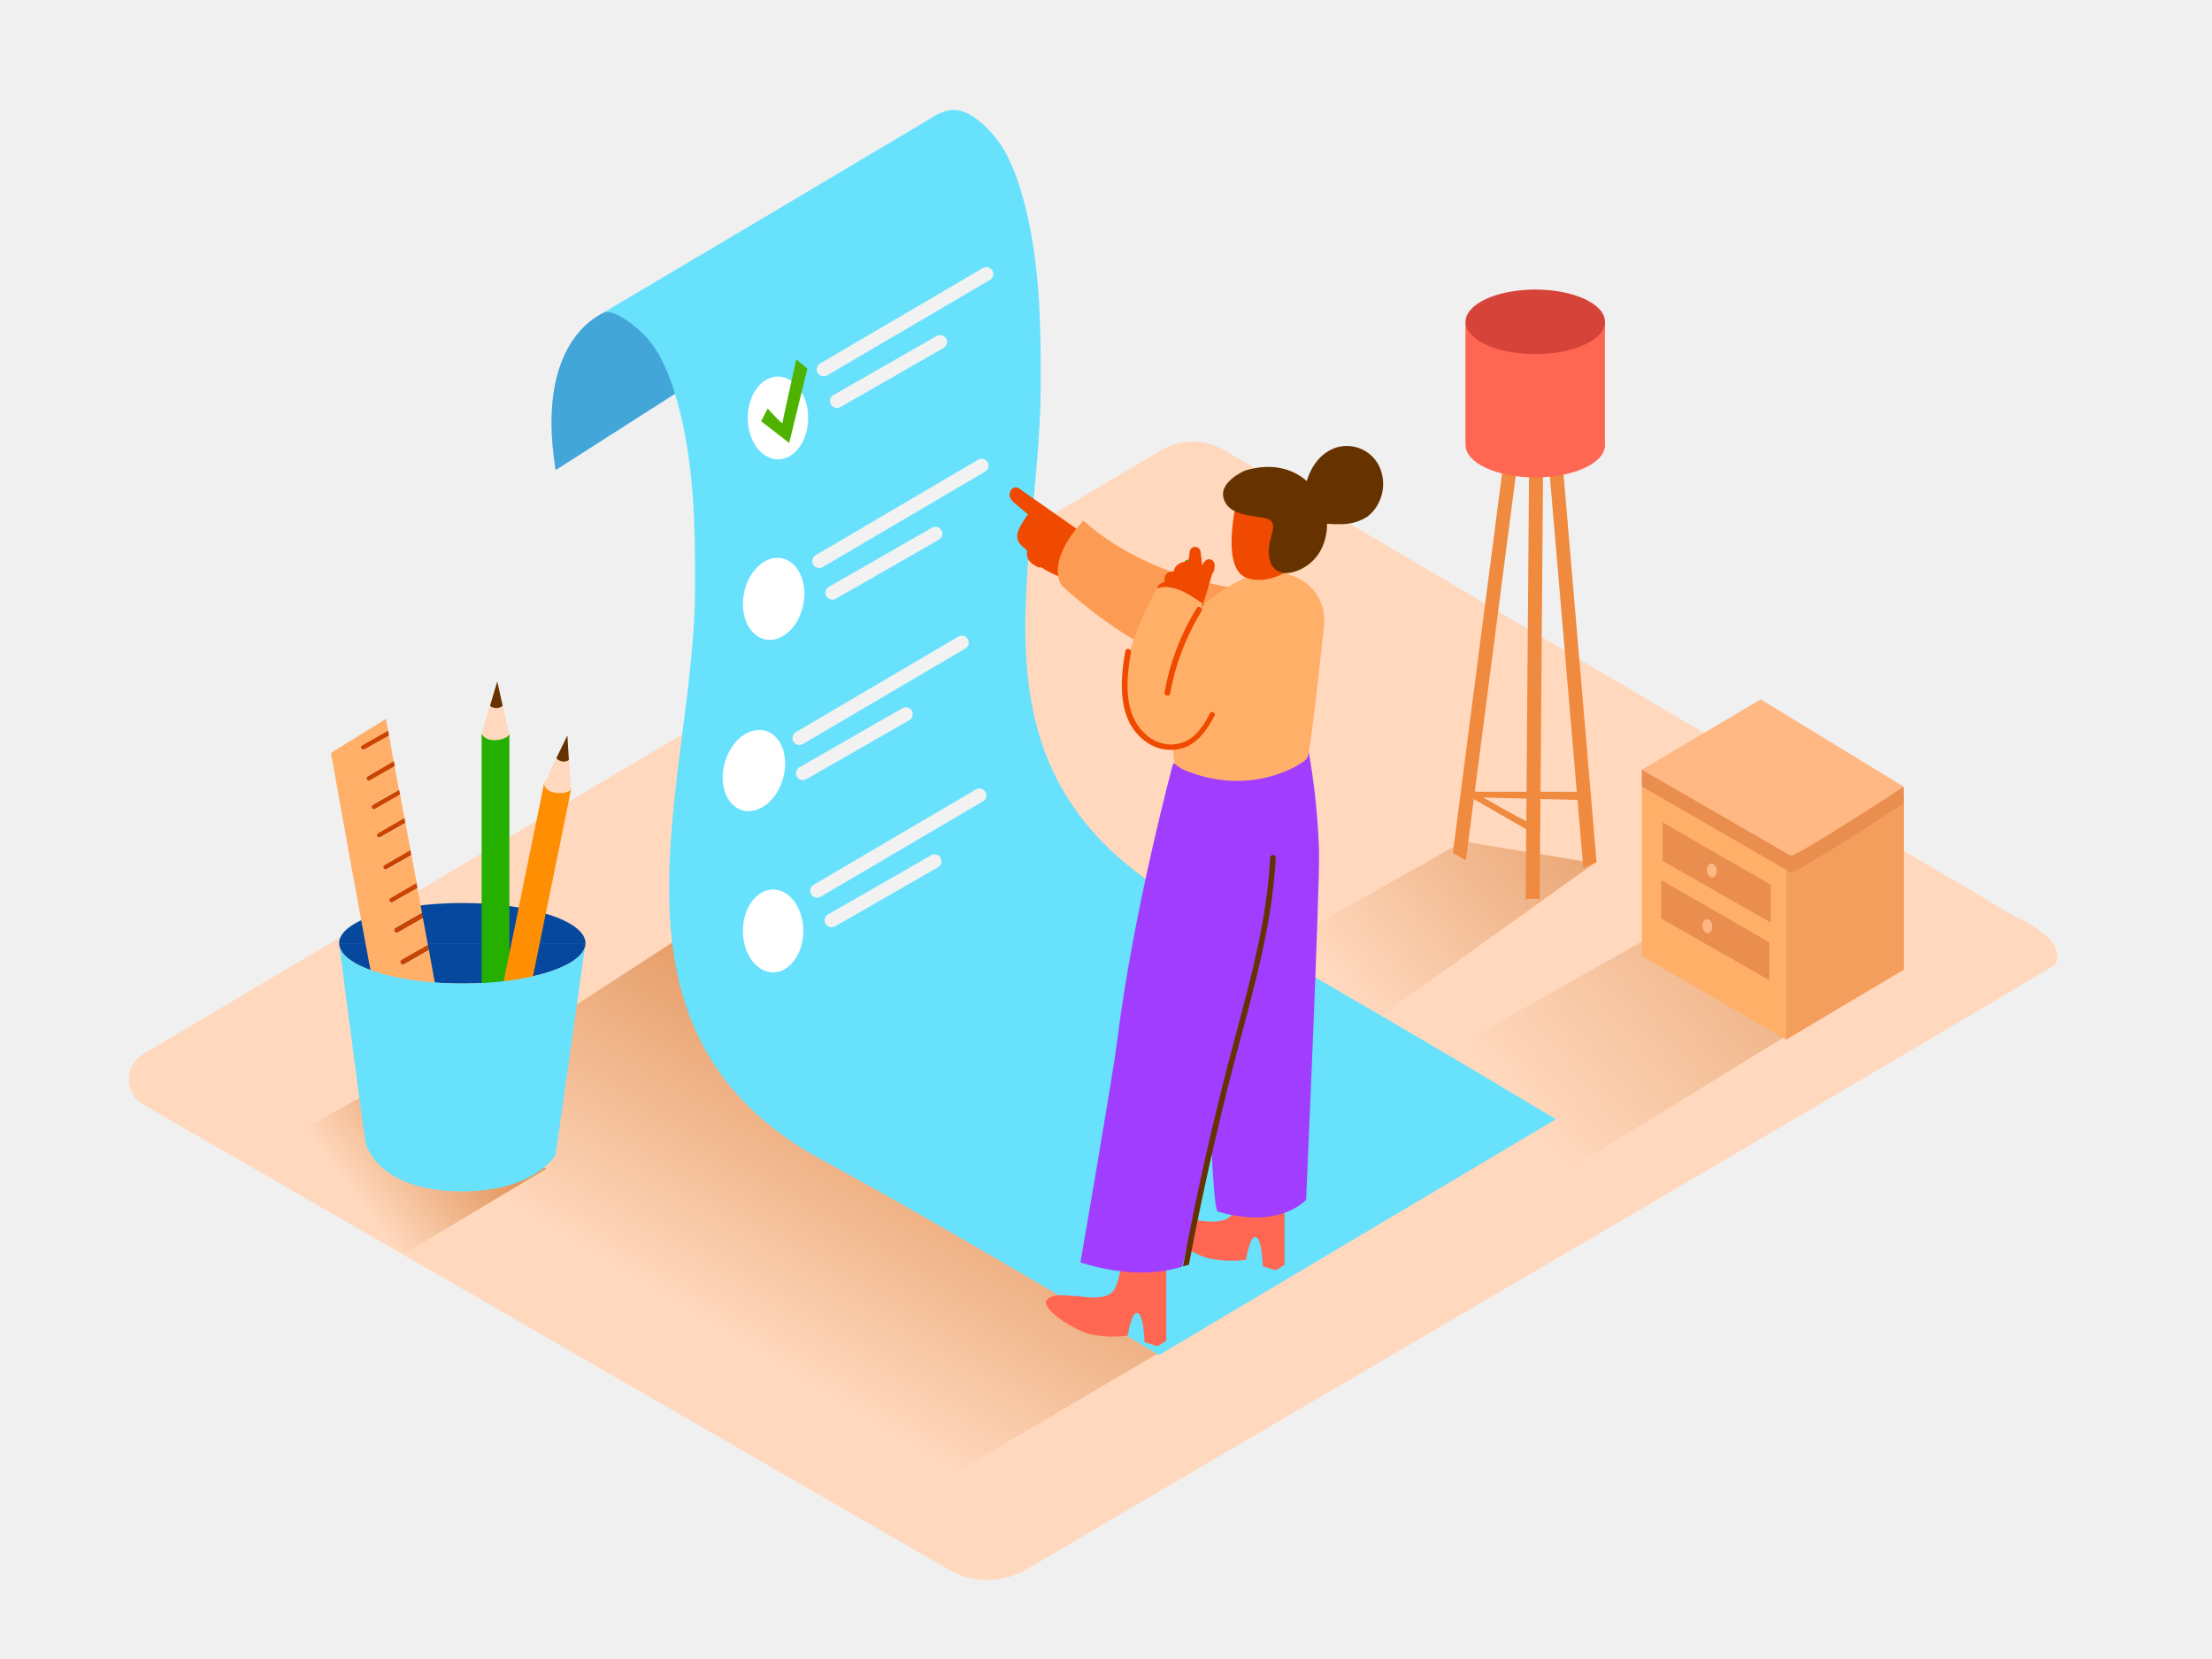
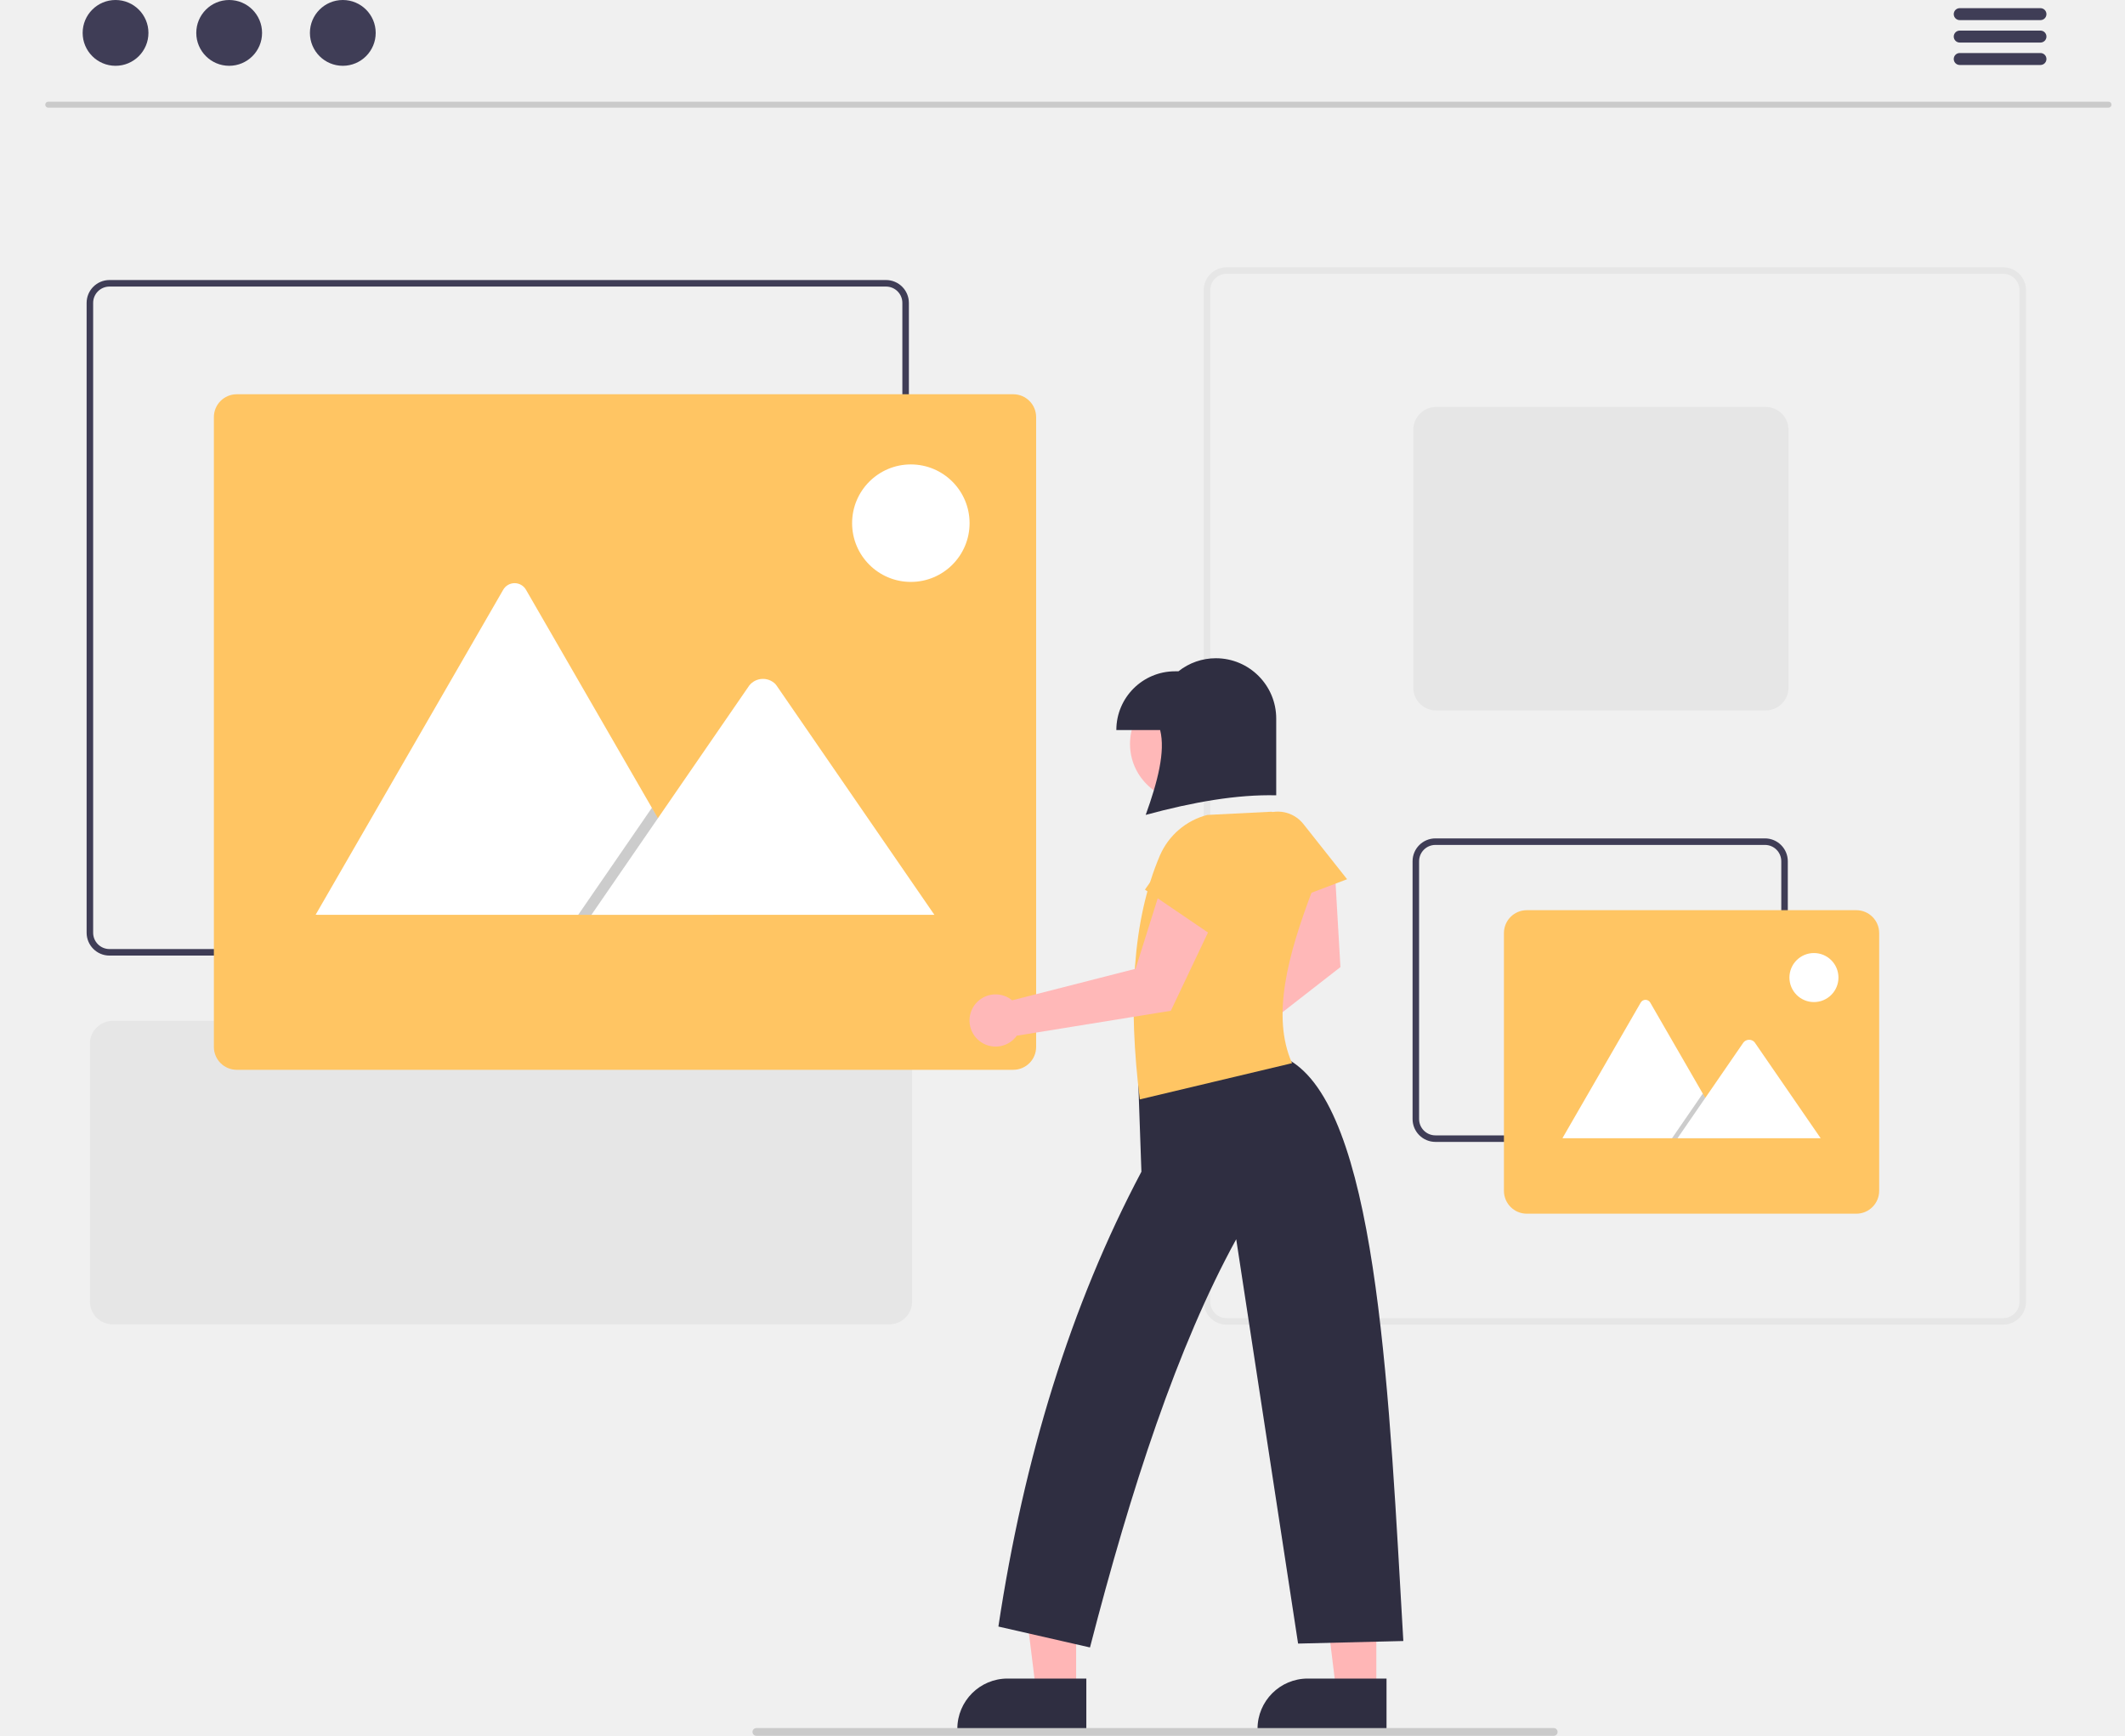
- <svg xmlns="http://www.w3.org/2000/svg" xmlns:xlink="http://www.w3.org/1999/xlink" id="Layer_1" data-name="Layer 1" viewBox="0 0 400 300">
-   <defs>
-     <linearGradient id="linear-gradient" x1="293.79" y1="135.26" x2="242.2" y2="177.24" gradientUnits="userSpaceOnUse">
-       <stop offset="0" stop-color="#e3965d" />
-       <stop offset="1" stop-color="#ffd8bd" />
-     </linearGradient>
-     <linearGradient id="linear-gradient-2" x1="176.04" y1="193.89" x2="143.05" y2="248.43" xlink:href="#linear-gradient" />
-     <linearGradient id="linear-gradient-3" x1="346.19" y1="145.61" x2="276.32" y2="202.48" xlink:href="#linear-gradient" />
-     <linearGradient id="linear-gradient-4" x1="83.74" y1="201.58" x2="64.32" y2="216.26" xlink:href="#linear-gradient" />
-   </defs>
-   <path d="M25.92,199.75l145.61,84.07a14.07,14.07,0,0,0,14.2-.08c32.32-19.13,164.13-96,185.68-109.17.95-.58.52-2.15.32-3-.4-1.73-3.83-4.18-6.17-5.31-3.43-1.66-6.67-3.8-9.95-5.74L344.51,154l-12.9-7.62L317.42,138l-15-8.84-15.23-9-15-8.84L258,102.91l-13-7.64-11.21-6.59-8.93-5.23-3.61-2.1A11.13,11.13,0,0,0,210,81.4L25.87,190.63A5.29,5.29,0,0,0,25.92,199.75Z" fill="#ffd8bd" />
-   <path d="M264.58,152.16l-38.14,21.52s4.47,8.87,17.36,14.29l44.52-31.88" fill="url(#linear-gradient)" />
-   <path d="M144.21,155.75l-81,52.55s84.33,54.46,102.53,62.12l105.8-62.22" fill="url(#linear-gradient-2)" />
-   <path d="M306.77,164.71l-53.85,30.38s6.31,12.53,24.52,20.18l63.43-38.9" fill="url(#linear-gradient-3)" />
-   <path d="M110.2,56.12S96.42,60,100.48,85l30.2-19.3S118.46,53.74,110.2,56.12Z" fill="#68e1fd" />
-   <path d="M110.2,56.12S96.42,60,100.48,85l30.2-19.3S118.46,53.74,110.2,56.12Z" fill="#06489e" opacity="0.39" />
-   <path d="M215.81,164.35C172.73,141,188,105,188.2,69.78c.05-11.26-.16-23-3.22-34-1.12-4-2.62-8.2-5.37-11.39-1.54-1.79-3.76-3.87-6.14-4.41-2.66-.6-5.17,1.45-7.3,2.71l-7.41,4.39L139.21,38.71,123.35,48.1l-2.8,1.66-11.7,6.93c2.22-1.32,7.06,3.14,8.25,4.53,2.74,3.19,4.25,7.4,5.37,11.39,3.06,10.92,3.27,22.7,3.22,34-.16,35.25-20,79.91,23.13,103.23,24,13,60.77,35.2,60.77,35.2l71.75-42.64C273.72,197.79,236.5,175.55,215.81,164.35Z" fill="#68e1fd" />
-   <path d="M201.64,101.13l-4.39-3.29a.88.88,0,0,0-.41-.7q-6.29-4.38-12.56-8.8a1,1,0,0,0-1.58.55c-.44.76.12,1.55.83,2.14s1.59,1.31,2.39,2a1,1,0,0,0-.26.28c-.64,1-1.71,2.42-1.72,3.67s1,1.87,1.78,2.55l0,.18c-.16,1.54.52,2,1.74,2.73a1,1,0,0,0,.81.14,17.12,17.12,0,0,0,2.67,1.42l3.7,1.88c.94.48,1.62-.65,1.24-1.41.74.06,1.05-.75.86-1.38a.85.85,0,0,0,.21-.33l0-.05,1.28,1c1,.81,2.26-.8,1.23-1.61l-.91-.72,1.87,1.4A1,1,0,0,0,201.64,101.13Z" fill="#f04900" />
-   <path d="M230.71,229.72l1.58-1,0-17.79-7.81-.28s-.15,7.59-2,9.32-6.41.49-6.86.64-3.52-.74-4.9.68,4.68,5.52,7.9,6.27a20.8,20.8,0,0,0,6.7.25s.7-4.55,1.82-4.1,1.2,5.26,1.2,5.26Z" fill="#ff6753" />
-   <path d="M236.59,135.54A126.26,126.26,0,0,1,238.53,154c.13,7-2.34,62.94-2.34,62.94s-4.64,5.44-15.94,2.16c-1.64-.47-2.16-54.59-2.16-54.59L222,139.69" fill="#a03dff" />
-   <path d="M231.39,107.29c-.62,0-21.41-.54-35.46-13.13,0,0-6.73,6.6-4,11.65,0,0,19.92,19.19,35.11,15.26" fill="#fc9c54" />
-   <path d="M214.92,101.35a.31.31,0,0,0-.52,0,13.72,13.72,0,0,0-2,10.29c.08.38.66.22.59-.16a13.09,13.09,0,0,1,1.67-9.37,21.64,21.64,0,0,1,2.56,10.4.3.3,0,0,0,.61,0A22.29,22.29,0,0,0,214.92,101.35Z" fill="#42a200" />
-   <path d="M209.32,243.45l1.58-1,0-17.79-7.81-.28s-.15,7.59-2,9.32-6.41.49-6.86.64-3.52-.74-4.9.68,4.68,5.52,7.9,6.27a20.8,20.8,0,0,0,6.7.25s.7-4.55,1.82-4.1,1.2,5.26,1.2,5.26Z" fill="#ff6753" />
-   <path d="M212.12,138.13s-7.2,26.58-10.13,50.37c-.7,5.71-6.61,39.77-6.61,39.77s9.74,3.56,18.4.77c0,0,10.3-43.46,10.74-44.31s7.39-29,8.19-49.2" fill="#a03dff" />
-   <path d="M234.13,104.31,230,102.76c-1.05.07-10.4,3.13-14.65,9.32A40.52,40.52,0,0,0,214,118c-.54,2.67-1,5.35-1.34,8a59.2,59.2,0,0,0-.5,8.86c0,1.27.07,1.91.2,3.17a5.61,5.61,0,0,0,1.58,1.12c12.28,5.28,22-1.13,22.49-2.12s2.11-15.47,3-24.09A8.34,8.34,0,0,0,234.13,104.31Z" fill="#ffaf68" />
-   <path d="M224.1,88.54s-3.86,14,1.27,15.93,11.73-3.57,12.39-6.46S231.79,84.33,224.1,88.54Z" fill="#f04900" />
-   <path d="M249.43,84.36a6.52,6.52,0,0,0-7.76-3.44c-2.83.92-4.54,3.35-5.37,6.06-2.55-2.23-6.35-3.36-11.17-1.88,0,0-4.73,2-3.87,5s4.45,3,7.46,3.59.57,3.23.72,6.2,1.49,3.46,2.74,3.72,6.93-1,7.73-7.67a8.89,8.89,0,0,0,.06-1.23,15.92,15.92,0,0,0,2.35.07,8.73,8.73,0,0,0,5-1.38A7.58,7.58,0,0,0,249.43,84.36Z" fill="#653200" />
-   <path d="M219.16,103.89a2.67,2.67,0,0,0,.47-1.9,1,1,0,0,0-1.82-.42l-.44.6c-.07-.77-.15-1.54-.26-2.31a1,1,0,0,0-2,.07c0,.24-.06.49-.08.73a4,4,0,0,0-.17.79c-1.09.14-2.39.54-2.58,1.79,0,0,0,.06,0,.08-.84,0-1.66.33-1.69,1.33a3.68,3.68,0,0,0,0,.57c-.85.25-1.47.68-1.35,1.79a16.34,16.34,0,0,0,1,3.77,1,1,0,0,0,.76.57c.12.54.26,1.07.41,1.6a1.5,1.5,0,0,0,2.52.28,1.18,1.18,0,0,0,.3-.06,1,1,0,0,0,.83.14,1,1,0,0,0,1.51-.45,1,1,0,0,0,.33-.84c0-.23,0-.46,0-.68v0Q218.1,107.62,219.16,103.89Z" fill="#f04900" />
-   <path d="M217.45,109.07c-.32.08-4.82-4.05-8.23-2.63,0,0-13,21.92-.87,27.72,6,2.88,10.67-6,10.67-6l-3.45-6.82Z" fill="#ffaf68" />
-   <ellipse cx="140.68" cy="75.58" rx="5.46" ry="7.49" fill="#fff" />
-   <path d="M149.58,67.88,179,50.63a1.25,1.25,0,0,0-1.26-2.16L148.32,65.72a1.25,1.25,0,0,0,1.26,2.16Z" fill="#f2f2f2" />
-   <path d="M152,73.6l18.63-10.68a1.25,1.25,0,0,0-1.26-2.16L150.7,71.44A1.25,1.25,0,0,0,152,73.6Z" fill="#f2f2f2" />
-   <ellipse cx="139.9" cy="108.3" rx="7.49" ry="5.46" transform="translate(5.8 223.7) rotate(-78.46)" fill="#fff" />
-   <path d="M148.77,102.55l29.37-17.26a1.25,1.25,0,0,0-1.26-2.16l-29.37,17.26a1.25,1.25,0,0,0,1.26,2.16Z" fill="#f2f2f2" />
-   <path d="M151.15,108.27l18.63-10.68a1.25,1.25,0,0,0-1.26-2.16l-18.63,10.68a1.25,1.25,0,0,0,1.26,2.16Z" fill="#f2f2f2" />
-   <ellipse cx="136.34" cy="139.34" rx="7.49" ry="5.46" transform="translate(-35.75 230.94) rotate(-73.65)" fill="#fff" />
-   <path d="M145.19,134.54l29.37-17.26a1.25,1.25,0,0,0-1.26-2.16l-29.37,17.26a1.25,1.25,0,0,0,1.26,2.16Z" fill="#f2f2f2" />
-   <path d="M145.81,140.91l18.63-10.68a1.25,1.25,0,0,0-1.26-2.16l-18.63,10.68a1.25,1.25,0,0,0,1.26,2.16Z" fill="#f2f2f2" />
-   <ellipse cx="139.8" cy="168.34" rx="5.46" ry="7.49" fill="#fff" />
-   <path d="M148.38,162.17l29.37-17.26a1.25,1.25,0,0,0-1.26-2.16L147.12,160a1.25,1.25,0,0,0,1.26,2.16Z" fill="#f2f2f2" />
-   <path d="M151,167.51l18.63-10.68a1.25,1.25,0,0,0-1.26-2.16l-18.63,10.68a1.25,1.25,0,0,0,1.26,2.16Z" fill="#f2f2f2" />
-   <path d="M137.64,76.17l1.18-2.29s2.66,2.93,2.66,2.64S144,65,144,65l2,1.66-3.29,13.44Z" fill="#4eb300" />
-   <path d="M267.41,143.18a3,3,0,0,1-1.23-.27l-.19,1.25,20,.51v-1.49Z" fill="#ef8a3f" />
-   <path d="M266.17,143l-.18,1.2L277,150.54V149C273.32,147.18,269.72,145.11,266.17,143Z" fill="#ef8a3f" />
-   <path d="M277.33,56.66a3.19,3.19,0,0,1-1.92-.28l-12.68,97.85c.77.47,1.57.89,2.35,1.33l12.83-99Z" fill="#ef8a3f" />
-   <path d="M280.25,56.54a6.38,6.38,0,0,1-1.39,0c-.37,0-.75,0-1.12.06l8.57,100.34a20.33,20.33,0,0,1,2-.85l.34-.17.06,0Z" fill="#ef8a3f" />
-   <path d="M278.86,56.55a11.51,11.51,0,0,0-1.53.11,3.81,3.81,0,0,1-.6,0l-.84,106h0a2.61,2.61,0,0,1,1.34-.11H278l.42,0,.84-106Z" fill="#ef8a3f" />
-   <path d="M265,58.24V80.16s25.22.75,25.22,0V58.24" fill="#ff6753" />
-   <ellipse cx="277.63" cy="58.2" rx="12.61" ry="5.84" fill="#d64338" />
-   <ellipse cx="277.63" cy="80.49" rx="12.61" ry="5.84" fill="#ff6753" />
-   <path d="M216.37,110a43.8,43.8,0,0,0-5.78,15.16c-.11.63.85.9,1,.27a43,43,0,0,1,5.68-14.92C217.57,109.92,216.71,109.42,216.37,110Z" fill="#f04900" />
-   <path d="M218.79,129c-1,1.95-2.28,4-4.28,5a6.56,6.56,0,0,1-7.23-1.12c-4.26-3.67-3.62-10-2.77-14.93.11-.63-.85-.9-1-.27-1,5.54-1.51,12.74,3.72,16.45a7.52,7.52,0,0,0,7.09,1c2.5-1,4.09-3.38,5.29-5.69C219.95,128.94,219.08,128.44,218.79,129Z" fill="#f04900" />
-   <path d="M229.69,155.09c-.64,12.71-4.39,24.89-7.57,37.13s-5.89,24.43-8.21,36.78l1.08-.3q3.53-18.71,8.34-37.15c3.15-12,6.73-24,7.36-36.46C230.72,154.45,229.72,154.45,229.69,155.09Z" fill="#653200" />
-   <polyline points="296.9 139.19 296.9 172.9 323 187.97 344.27 175.33 344.27 144.01" fill="#ffaf68" />
-   <polygon points="323 187.97 323 154.71 344.27 145.29 344.27 175.33 323 187.97" fill="#f49e5d" />
-   <polyline points="344.27 142.26 344.27 145.29 342.25 145.91 340.91 143.85" fill="#ea8e50" />
-   <path d="M318.39,129.49l-21.5,12.73,26.88,15.52c.8.46,20.49-12.45,20.49-12.45Z" fill="#ea8e50" />
-   <polyline points="296.9 142.22 296.9 139.19 300.76 137.27 300.29 142.66" fill="#ea8e50" />
-   <path d="M318.39,126.46l-21.5,12.73,26.88,15.52c.8.46,20.49-12.45,20.49-12.45Z" fill="#ffb883" />
-   <polygon points="300.65 148.7 300.65 155.67 320.21 166.83 320.21 159.99 300.65 148.7" fill="#ea8e50" />
-   <polygon points="300.39 159.12 300.39 166.1 319.95 177.26 319.95 170.41 300.39 159.12" fill="#ea8e50" />
-   <ellipse cx="309.55" cy="157.41" rx="0.88" ry="1.25" transform="translate(-13.55 30.11) rotate(-5.45)" fill="#ffb883" />
-   <ellipse cx="308.74" cy="167.47" rx="0.88" ry="1.25" transform="translate(-14.51 30.08) rotate(-5.45)" fill="#ffb883" />
-   <path d="M73.11,226.7l25.7-15.37L65.23,198.39,44.6,210C53.75,216.16,63.78,220.87,73.11,226.7Z" fill="url(#linear-gradient-4)" />
-   <path d="M83.6,163.29c-12.3,0-22.28,3.26-22.28,7.28h44.56C105.88,166.55,95.9,163.29,83.6,163.29Z" fill="#06489e" />
-   <path d="M61.39,171.14l-.07-.56A2.47,2.47,0,0,0,61.39,171.14Z" fill="#06489e" />
-   <path d="M105.88,170.58l-.09.64A2.48,2.48,0,0,0,105.88,170.58Z" fill="#06489e" />
-   <path d="M83.6,177.86c11.65,0,21.2-2.92,22.19-6.65l.09-.64H61.32l.07.56C62.27,174.9,71.87,177.86,83.6,177.86Z" fill="#06489e" />
-   <rect x="87.1" y="132.97" width="5.01" height="51.71" fill="#25b000" />
-   <ellipse cx="89.61" cy="132.97" rx="2.51" ry="1.06" fill="#25b000" />
-   <rect x="93.12" y="141.82" width="5.01" height="51.71" transform="translate(35.48 -15.74) rotate(11.54)" fill="#ff8f02" />
-   <ellipse cx="100.79" cy="142.34" rx="1.06" ry="2.51" transform="translate(-58.83 212.62) rotate(-78.46)" fill="#ff8f02" />
-   <path d="M77.55,171.72,73,174.33a.41.41,0,0,1-.4-.7L77.25,171a.41.41,0,0,1,.14-.05l-.92-5-4.6,2.63a.41.41,0,0,1-.4-.7l4.68-2.68a.41.41,0,0,1,.17-.05l-.85-4.58L71,163.15a.41.41,0,0,1-.4-.7l4.68-2.68.09,0-.95-5.1-4.51,2.58a.41.41,0,0,1-.4-.7l4.68-2.68.07,0-.93-5-4.58,2.62a.41.41,0,0,1-.4-.7L73,148a.41.41,0,0,1,.14-.05l-.8-4.33-4.58,2.62a.41.41,0,0,1-.4-.7L72,142.9a.41.41,0,0,1,.15-.05l-.8-4.32-4.57,2.61a.41.41,0,0,1-.4-.7l4.68-2.68a.41.41,0,0,1,.14,0L70.35,133l-4.53,2.59a.41.41,0,0,1-.4-.7l4.68-2.68.09,0-.41-2.21-9.94,6.16s7.06,39.31,7.21,39.39c4.12,2.15,11.62,2.4,11.62,2.4Z" fill="#ffaf68" />
-   <path d="M65.43,134.84a.41.41,0,0,0,.4.7L70.35,133l-.15-.83-.09,0Z" fill="#ca4300" />
-   <path d="M66.42,140.44a.41.41,0,0,0,.4.7l4.57-2.61-.15-.82a.41.41,0,0,0-.14,0Z" fill="#ca4300" />
-   <path d="M67.36,145.58a.41.41,0,0,0,.4.7l4.58-2.62-.15-.81a.41.41,0,0,0-.15.05Z" fill="#ca4300" />
-   <path d="M68.32,150.72a.41.41,0,0,0,.4.7l4.58-2.62-.15-.81A.41.41,0,0,0,73,148Z" fill="#ca4300" />
-   <path d="M69.47,156.5a.41.41,0,0,0,.4.7l4.51-2.58-.16-.84-.07,0Z" fill="#ca4300" />
-   <path d="M70.55,162.45a.41.41,0,0,0,.4.7l4.53-2.59-.15-.83-.09,0Z" fill="#ca4300" />
-   <path d="M76.15,165.2l-4.68,2.68a.41.41,0,0,0,.4.7l4.6-2.63-.15-.8A.41.41,0,0,0,76.15,165.2Z" fill="#ca4300" />
-   <path d="M72.57,173.63a.41.41,0,0,0,.4.7l4.58-2.62-.15-.81a.41.41,0,0,0-.14.05Z" fill="#ca4300" />
-   <path d="M98.34,141.84s.25,1.31,2.24,1.54,2.67-.54,2.67-.54L102.6,133Z" fill="#ffd8bd" />
-   <path d="M102.6,133l-2,4.12a1.8,1.8,0,0,0,2.27.32Z" fill="#653200" />
-   <path d="M87.1,132.67s.46,1.26,2.46,1.17,2.55-1,2.55-1l-2.2-9.64Z" fill="#ffd8bd" />
-   <path d="M89.92,123.25l-1.31,4.38a1.8,1.8,0,0,0,2.29,0Z" fill="#653200" />
-   <path d="M83.6,177.86c-11.72,0-21.33-3-22.21-6.72.58,4.5,4.59,35.41,4.74,35.59,0,0,2,8.72,17.47,8.71,13.13,0,16.87-6.59,16.87-6.59l5.32-37.63C104.8,174.94,95.25,177.86,83.6,177.86Z" fill="#68e1fd" />
+ <svg xmlns="http://www.w3.org/2000/svg" id="ab3fe525-d453-47d8-91ef-044c7180bc24" data-name="Layer 1" width="651.254" height="531.89" viewBox="0 0 651.254 531.89">
+   <path d="M898.99,529.737a215.89,215.89,0,0,1-10.085,59.679c-.141.448-.288.89-.435,1.338H850.834c.04-.402.08-.85.12-1.338,2.509-28.849,16.978-204.433-.321-234.46C852.146,357.391,901.907,438.07,898.99,529.737Z" transform="translate(-274.373 -184.0552)" fill="#f0f0f0" />
+   <path d="M896.165,589.416c-.315.448-.642.897-.977,1.338H866.955c.214-.381.462-.83.75-1.338,4.664-8.419,18.47-33.587,31.285-59.679,13.772-28.039,26.407-57.143,25.343-67.676C924.66,464.436,934.189,536.857,896.165,589.416Z" transform="translate(-274.373 -184.0552)" fill="#f0f0f0" />
+   <path d="M349.367,240.955c-17.299,30.027-2.831,205.611-.321,234.46.04.488.08.937.12,1.338H311.53c-.147-.448-.295-.89-.435-1.338a215.89,215.89,0,0,1-10.085-59.679C298.093,324.07,347.854,243.391,349.367,240.955Z" transform="translate(-274.373 -184.0552)" fill="#f0f0f0" />
+   <path d="M275.668,348.061c-1.064,10.533,11.57,39.637,25.343,67.676,12.815,26.092,26.621,51.261,31.285,59.679.288.509.535.957.75,1.338H304.812c-.335-.442-.662-.89-.977-1.338C265.811,422.857,275.34,350.436,275.668,348.061Z" transform="translate(-274.373 -184.0552)" fill="#f0f0f0" />
+   <path d="M920.584,217.047H289.158a.916.916,0,0,1,0-1.833H920.584a.916.916,0,1,1,0,1.833Z" transform="translate(-274.373 -184.0552)" fill="#cacaca" />
+   <circle cx="35.412" cy="10.081" r="10.081" fill="#3f3d56" />
+   <circle cx="70.236" cy="10.081" r="10.081" fill="#3f3d56" />
+   <circle cx="105.061" cy="10.081" r="10.081" fill="#3f3d56" />
+   <path d="M899.718,190.221H874.975a1.833,1.833,0,1,1,0-3.666h24.744a1.833,1.833,0,1,1,0,3.666Z" transform="translate(-274.373 -184.0552)" fill="#3f3d56" />
+   <path d="M899.718,197.095H874.975a1.833,1.833,0,1,1,0-3.666h24.744a1.833,1.833,0,1,1,0,3.666Z" transform="translate(-274.373 -184.0552)" fill="#3f3d56" />
+   <path d="M899.718,203.968H874.975a1.833,1.833,0,1,1,0-3.666h24.744a1.833,1.833,0,1,1,0,3.666Z" transform="translate(-274.373 -184.0552)" fill="#3f3d56" />
+   <path d="M888.287,589.955h-238a7.008,7.008,0,0,1-7-7v-310a7.008,7.008,0,0,1,7-7h238a7.008,7.008,0,0,1,7,7v310A7.008,7.008,0,0,1,888.287,589.955Zm-238-322a5.006,5.006,0,0,0-5,5v310a5.006,5.006,0,0,0,5,5h238a5.006,5.006,0,0,0,5-5v-310a5.006,5.006,0,0,0-5-5Z" transform="translate(-274.373 -184.0552)" fill="#e6e6e6" />
+   <path d="M815.5,401.754h-101a7.008,7.008,0,0,1-7-7v-79a7.008,7.008,0,0,1,7-7h101a7.008,7.008,0,0,1,7,7v79A7.008,7.008,0,0,1,815.5,401.754Z" transform="translate(-274.373 -184.0552)" fill="#e6e6e6" />
+   <path d="M815.287,533.955h-101a7.008,7.008,0,0,1-7-7v-79a7.008,7.008,0,0,1,7-7h101a7.008,7.008,0,0,1,7,7v79A7.008,7.008,0,0,1,815.287,533.955Zm-101-91a5.006,5.006,0,0,0-5,5v79a5.006,5.006,0,0,0,5,5h101a5.006,5.006,0,0,0,5-5v-79a5.006,5.006,0,0,0-5-5Z" transform="translate(-274.373 -184.0552)" fill="#3f3d56" />
+   <path d="M843.287,555.955h-101a7.008,7.008,0,0,1-7-7v-79a7.008,7.008,0,0,1,7-7h101a7.008,7.008,0,0,1,7,7v79A7.008,7.008,0,0,1,843.287,555.955Z" transform="translate(-274.373 -184.0552)" fill="#ffc563" />
+   <path d="M804.119,532.824h-50.705a1.038,1.038,0,0,1-.189-.015l23.981-41.539a1.679,1.679,0,0,1,2.923,0L796.222,519.146l.771,1.334Z" transform="translate(-274.373 -184.0552)" fill="#fff" />
+   <polygon points="529.745 348.769 512.434 348.769 520.932 336.425 521.544 335.536 521.849 335.091 522.62 336.425 529.745 348.769" opacity="0.2" style="isolation:isolate" />
+   <path d="M832.351,532.824H788.495l8.498-12.344.612-.889,11.074-16.087a2.241,2.241,0,0,1,3.326-.199,2.006,2.006,0,0,1,.159.199Z" transform="translate(-274.373 -184.0552)" fill="#fff" />
+   <circle cx="555.924" cy="299.542" r="7.512" fill="#fff" />
+   <path d="M546.921,589.864h-238a7.008,7.008,0,0,1-7-7v-79a7.008,7.008,0,0,1,7-7h238a7.008,7.008,0,0,1,7,7v79A7.008,7.008,0,0,1,546.921,589.864Z" transform="translate(-274.373 -184.0552)" fill="#e6e6e6" />
+   <path d="M545.921,476.864h-238a7.008,7.008,0,0,1-7-7v-193a7.008,7.008,0,0,1,7-7h238a7.008,7.008,0,0,1,7,7v193A7.009,7.009,0,0,1,545.921,476.864Zm-238-205a5.006,5.006,0,0,0-5,5v193a5.006,5.006,0,0,0,5,5h238a5.006,5.006,0,0,0,5-5v-193a5.006,5.006,0,0,0-5-5Z" transform="translate(-274.373 -184.0552)" fill="#3f3d56" />
+   <path d="M584.921,511.864h-238a7.008,7.008,0,0,1-7-7v-193a7.008,7.008,0,0,1,7-7h238a7.008,7.008,0,0,1,7,7v193A7.008,7.008,0,0,1,584.921,511.864Z" transform="translate(-274.373 -184.0552)" fill="#ffc563" />
+   <path d="M493.074,464.364H371.569a2.479,2.479,0,0,1-.454-.036l57.467-99.54a4.024,4.024,0,0,1,7.004,0l38.567,66.799,1.848,3.196Z" transform="translate(-274.373 -184.0552)" fill="#fff" />
+   <polygon points="218.701 280.309 177.216 280.309 197.581 250.728 199.047 248.597 199.78 247.532 201.628 250.728 218.701 280.309" opacity="0.2" style="isolation:isolate" />
+   <path d="M560.728,464.364H455.635l20.365-29.581,1.466-2.131L504.003,394.103a5.37,5.37,0,0,1,7.971-.476,4.797,4.797,0,0,1,.382.476Z" transform="translate(-274.373 -184.0552)" fill="#fff" />
+   <circle cx="279.148" cy="160.309" r="18" fill="#fff" />
+   <path d="M635.669,501.792a7.966,7.966,0,0,1,5.324-.846l28.52-26.651-4.734-23.764,18.725,1.015,1.674,28.844-37.73,29.383a7.997,7.997,0,1,1-11.779-7.982Z" transform="translate(-274.373 -184.0552)" fill="#ffb8b8" />
+   <polygon points="329.805 518.346 317.545 518.346 311.713 471.058 329.807 471.058 329.805 518.346" fill="#ffb6b6" />
+   <path d="M607.304,714.285l-39.531-.001v-.5a15.387,15.387,0,0,1,15.386-15.386h.001l24.144.001Z" transform="translate(-274.373 -184.0552)" fill="#2f2e41" />
+   <polygon points="421.805 518.346 409.545 518.346 403.713 471.058 421.807 471.058 421.805 518.346" fill="#ffb6b6" />
+   <path d="M699.304,714.285l-39.531-.001v-.5a15.387,15.387,0,0,1,15.386-15.386h.001l24.144.001Z" transform="translate(-274.373 -184.0552)" fill="#2f2e41" />
+   <path d="M673.818,436.537a9.991,9.991,0,0,0-12.759-2.491h0a9.991,9.991,0,0,0-4.475,12.077l6.012,16.699,24.623-9.357Z" transform="translate(-274.373 -184.0552)" fill="#ffc563" />
+   <path d="M671.608,510.284a20.331,20.331,0,0,0-3.594-2.156l-44.815,6.895.985,28.071c-21.675,40.912-36.009,87.585-43.83,139.369l28.071,6.402c12.561-48.659,26.827-92.323,44.815-125.087l18.961,123.903,32.256-.786C700.208,614.056,696.93,529.142,671.608,510.284Z" transform="translate(-274.373 -184.0552)" fill="#2f2e41" />
+   <circle cx="363.786" cy="227.959" r="17.468" fill="#ffb8b8" />
+   <path d="M676.571,456.9a22.68,22.68,0,0,0-12.497-24.119h0l-19.699.985h0a21.775,21.775,0,0,0-14.523,12.428c-8.538,19.983-9.755,45.533-6.16,74.739l46.658-11.099C663.95,495.426,669.094,476.609,676.571,456.9Z" transform="translate(-274.373 -184.0552)" fill="#ffc563" />
+   <path d="M616.5,407.754v-0a18,18,0,0,1,18-18h1.032a18.406,18.406,0,0,1,11.468-4h0a18.5,18.5,0,0,1,18.5,18.5v23.5c-11.961-.298-25.509,2.06-40,6,3.653-10.118,6.08-19.419,4.422-26Z" transform="translate(-274.373 -184.0552)" fill="#2f2e41" />
+   <path d="M579.5,488.754a7.966,7.966,0,0,1,5.076,1.817l37.818-9.667,7.268-23.116,15.933,9.889-12.393,26.1-47.208,7.637A7.997,7.997,0,1,1,579.5,488.754Z" transform="translate(-274.373 -184.0552)" fill="#ffb8b8" />
+   <path d="M653.235,450.785a9.991,9.991,0,0,0-5.273-11.883h0a9.991,9.991,0,0,0-12.461,3.256l-10.237,14.499,21.782,14.812Z" transform="translate(-274.373 -184.0552)" fill="#ffc563" />
+   <path d="M750.509,715.945H506.215a1.191,1.191,0,1,1,0-2.381h244.294a1.191,1.191,0,1,1,0,2.381Z" transform="translate(-274.373 -184.0552)" fill="#cacaca" />
</svg>
